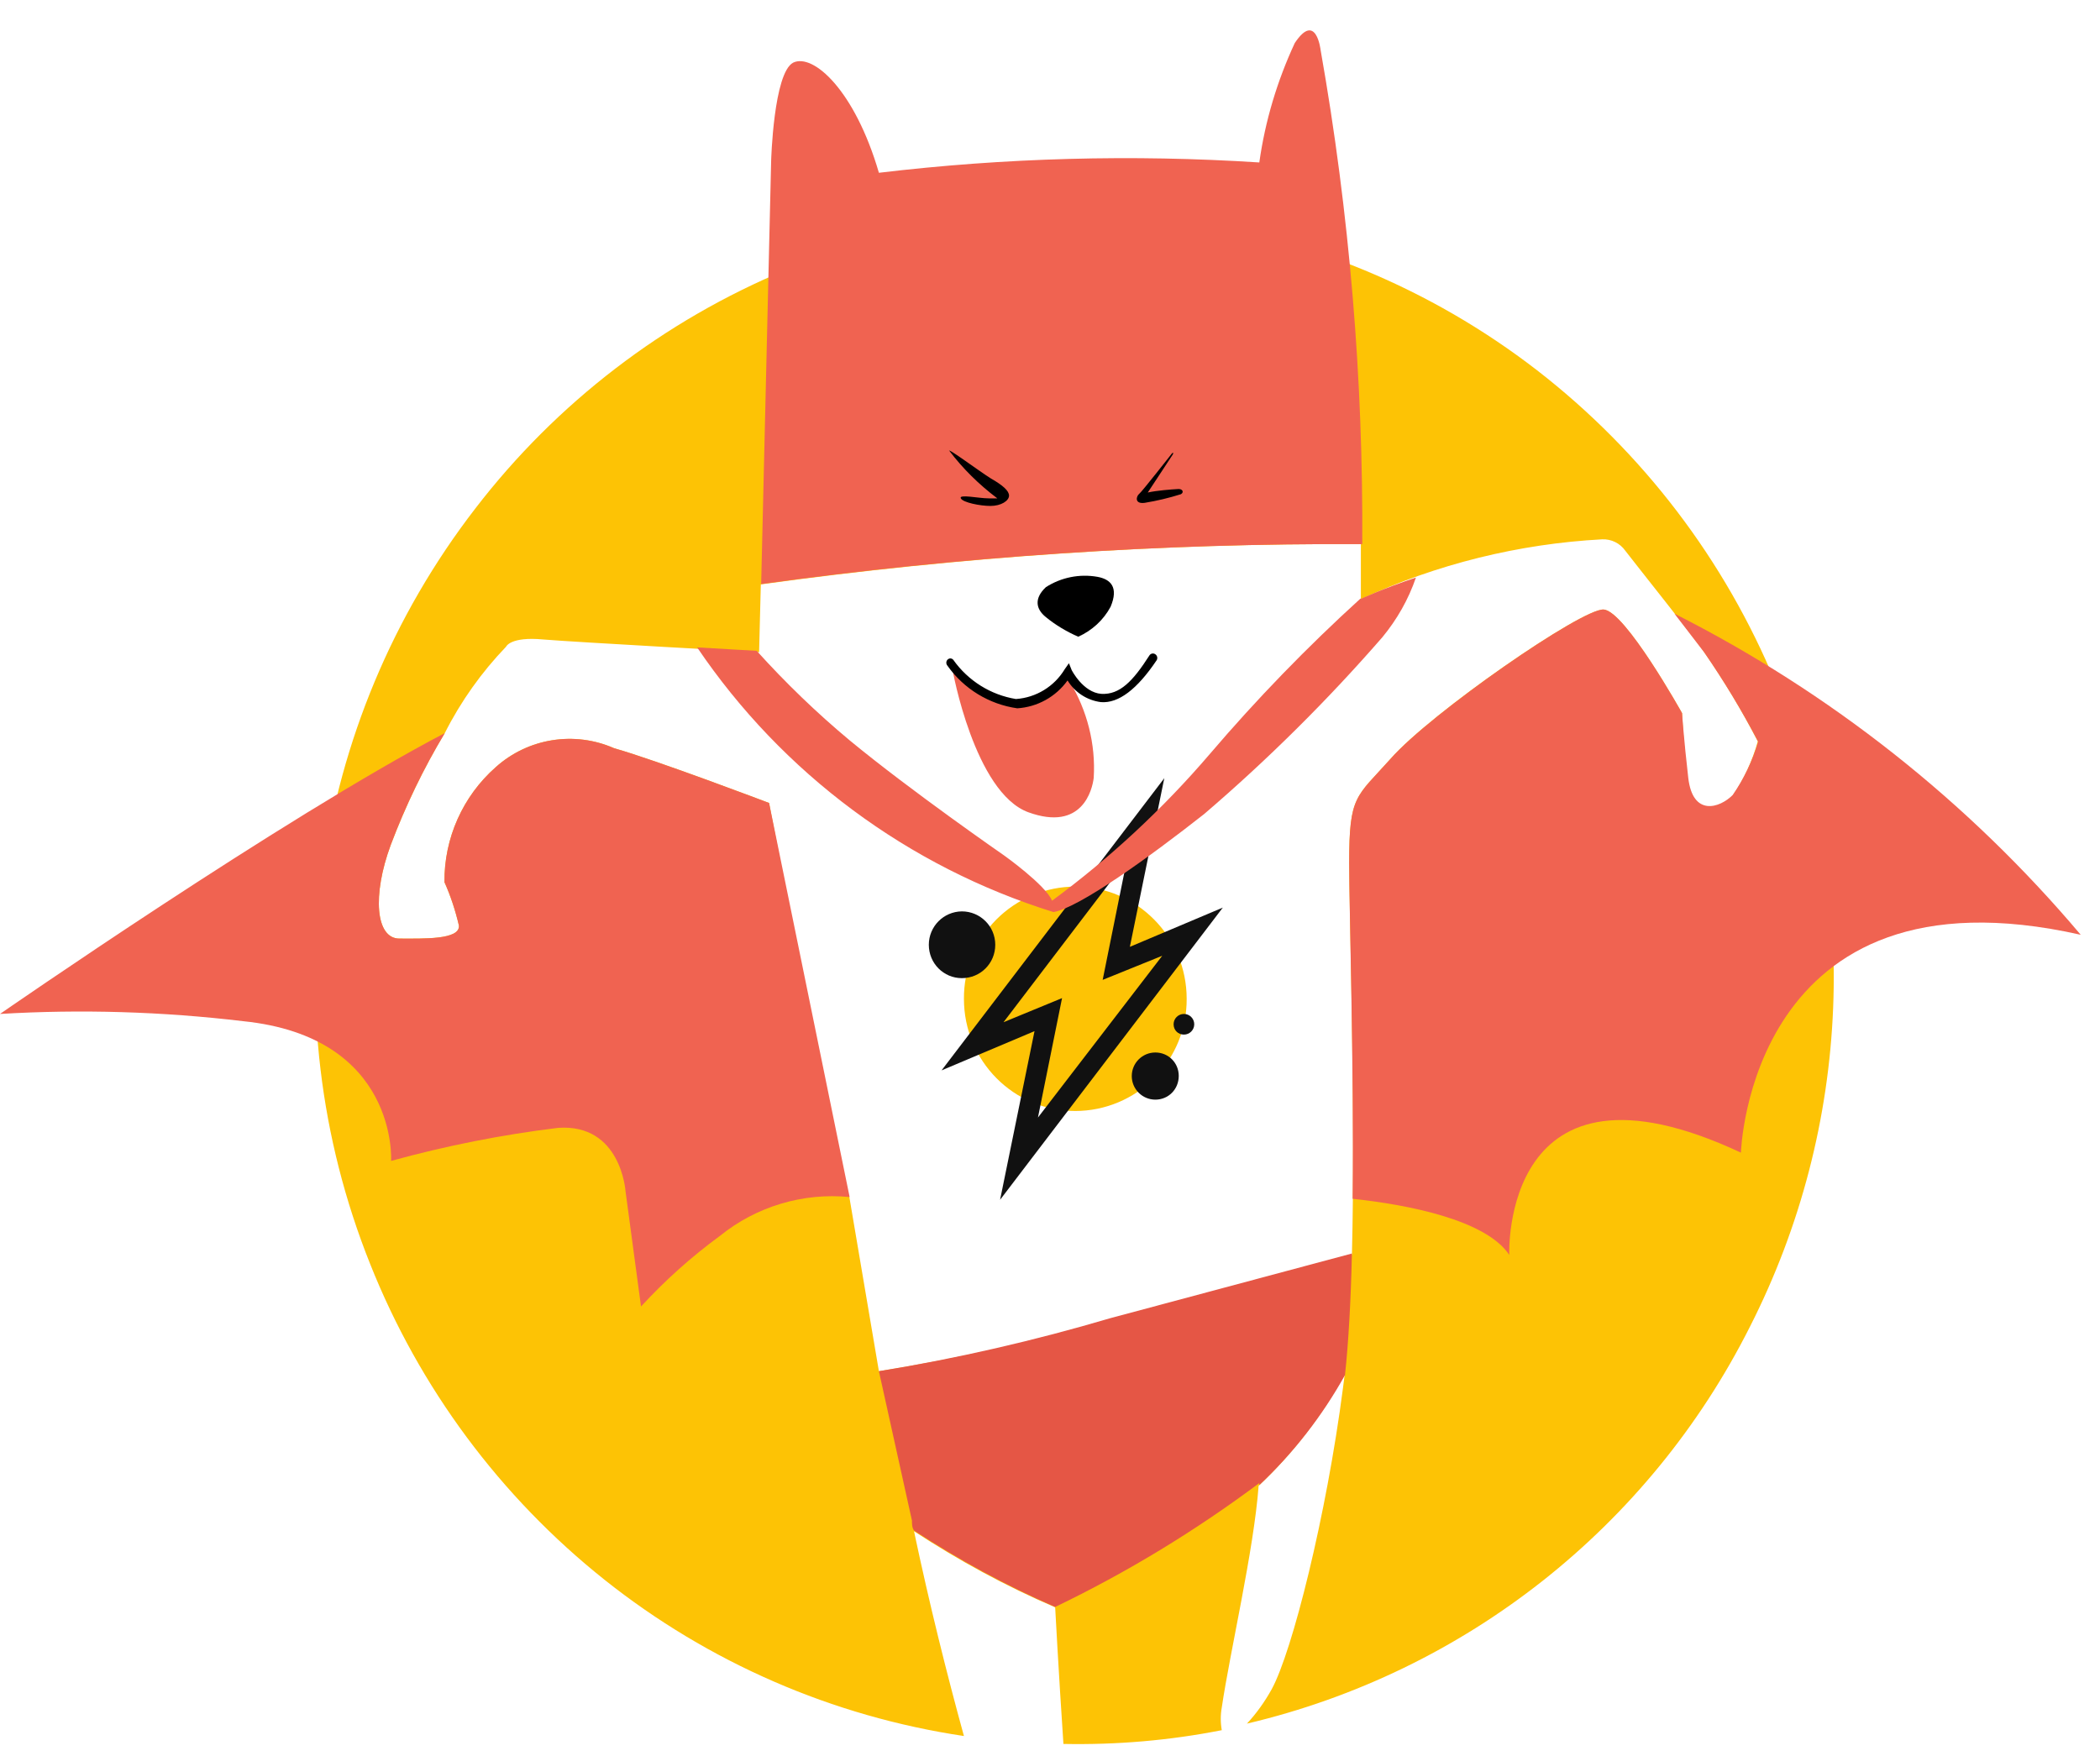
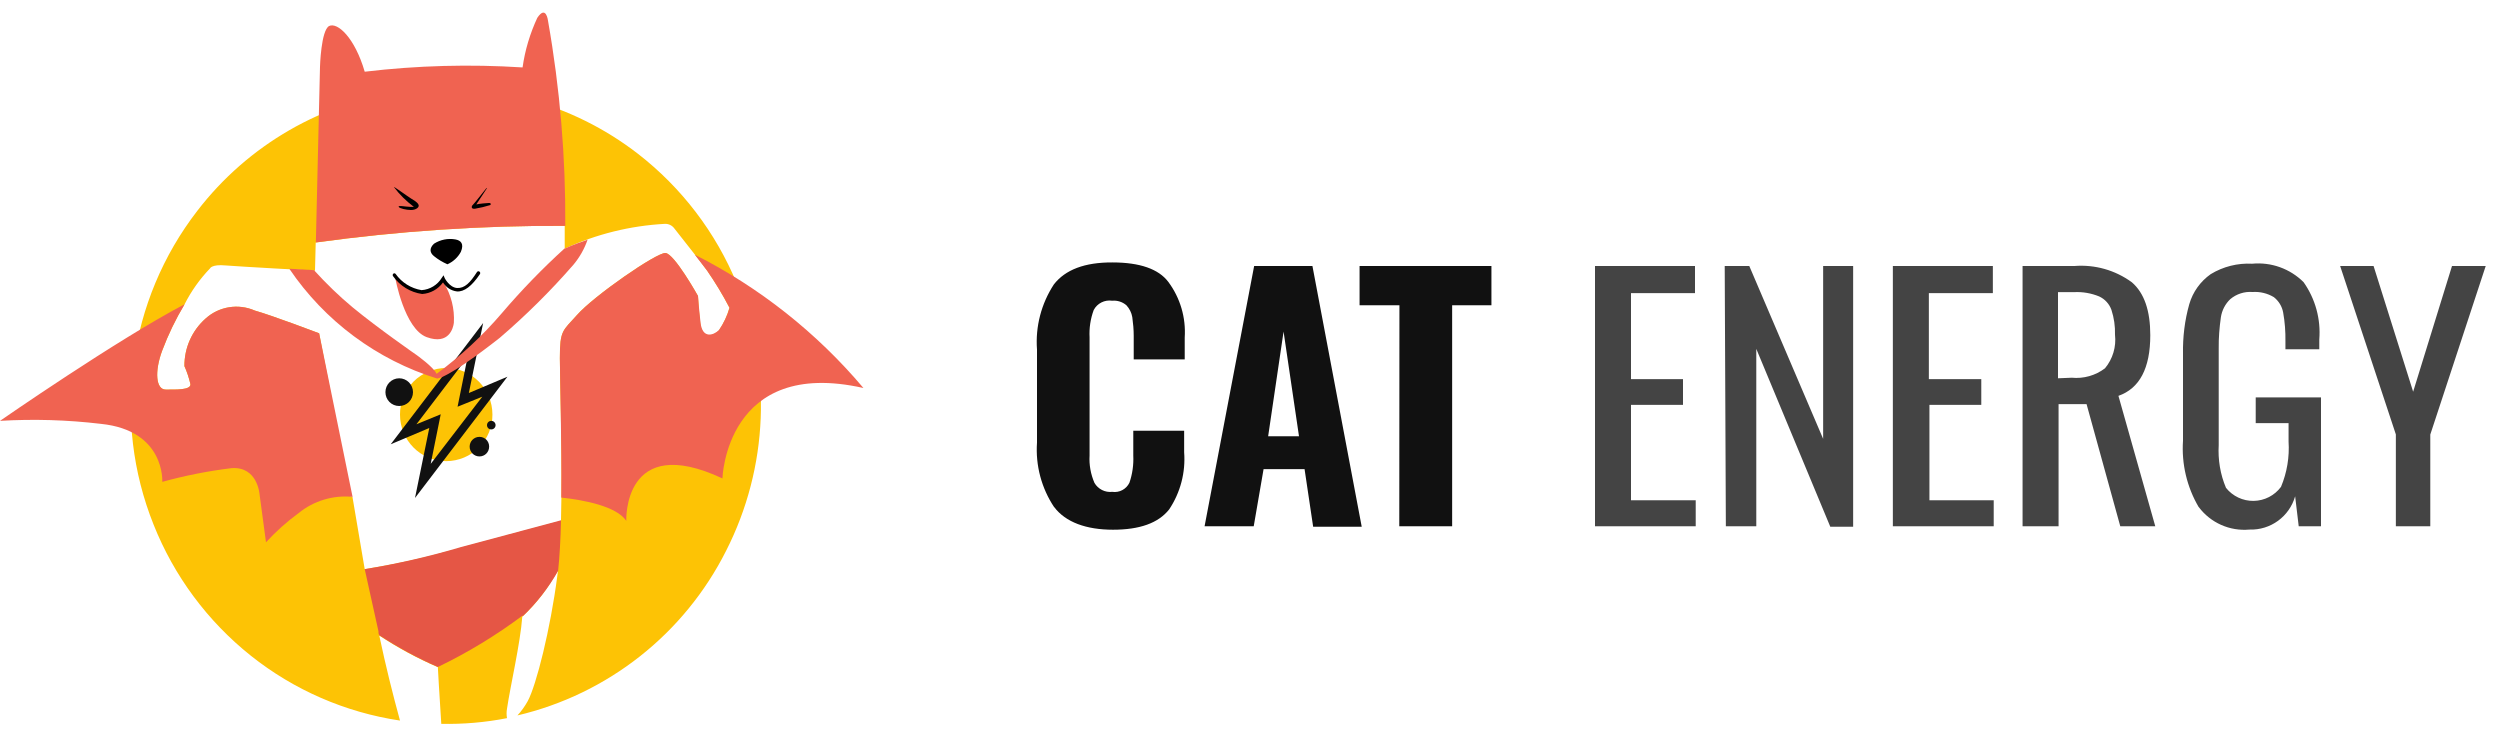
- <svg xmlns="http://www.w3.org/2000/svg" width="61" height="51" fill="none">
-   <path fill="#FDC305" d="M51.58 19.85a22.23 22.23 0 00-6.93-9.09 21.96 21.96 0 00-21.79-2.93 22.08 22.08 0 00-9.05 6.94 22.35 22.35 0 00-3.06 21.95 22.24 22.24 0 006.81 9.18A21.97 21.97 0 0028 50.44c-.5-1.82-1-3.82-1.45-5.95 1.3.85 2.67 1.6 4.1 2.21 0 0 .1 1.88.24 3.97 1.54.03 3.08-.1 4.6-.4a1.87 1.87 0 010-.66c.24-1.63.93-4.56 1.07-6.44 1-.94 1.83-2.03 2.5-3.23l-.05.39c-.48 3.7-1.47 7.65-2.07 8.75-.2.36-.44.7-.72 1a22 22 0 0014.61-11.53 22.43 22.43 0 00.75-18.7zm-1.26 3.3c-.38.37-1.17.62-1.3-.5-.13-1.14-.16-1.93-.16-1.93s-1.66-2.98-2.28-3.01c-.62-.04-5.03 3.01-6.19 4.34-1 1.12-1.2 1.05-1.2 3.02 0 1.48.19 7.1.08 11.39l-7.02 1.88c-2.2.64-4.45 1.14-6.72 1.5l-.86-5.07h-.12l-2.21-11.44s-3.29-1.25-4.5-1.59a3.21 3.21 0 00-3.44.55 4.4 4.4 0 00-1.49 3.34c.18.4.32.83.42 1.26.04.42-1.04.38-1.73.38s-.79-1.26-.25-2.72c.43-1.13.95-2.22 1.57-3.25.47-.93 1.07-1.77 1.78-2.51 0 0 .12-.3 1.08-.21.96.08 6.27.37 6.27.37l.05-1.97c5.77-.8 11.6-1.2 17.43-1.17v1.6c2.2-1.02 4.59-1.61 7.01-1.74a.78.78 0 01.67.33c.29.38 2.07 2.61 2.28 2.93.58.84 1.1 1.7 1.57 2.61a5.44 5.44 0 01-.74 1.6z" />
+ <svg xmlns="http://www.w3.org/2000/svg" width="175" height="51" fill="none">
+   <path fill="#FDC305" d="M51.58 19.85a22.23 22.23 0 00-6.93-9.09 21.96 21.96 0 00-30.84 4 22.35 22.35 0 00-3.06 21.96 22.24 22.24 0 006.81 9.18A21.97 21.97 0 0028 50.44c-.5-1.82-1-3.82-1.45-5.95 1.3.85 2.67 1.6 4.1 2.21 0 0 .1 1.88.24 3.97 1.54.03 3.08-.1 4.6-.4a1.87 1.87 0 010-.66c.24-1.63.93-4.56 1.07-6.44 1-.94 1.83-2.03 2.5-3.23l-.05.39c-.48 3.7-1.47 7.65-2.07 8.75-.2.36-.44.7-.72 1a22 22 0 0014.61-11.53 22.43 22.43 0 00.75-18.7zm-1.26 3.3c-.38.37-1.17.62-1.3-.5a30.33 30.33 0 01-.16-1.93s-1.66-2.98-2.28-3.01c-.62-.04-5.03 3.01-6.19 4.34-1 1.12-1.2 1.05-1.2 3.02 0 1.48.19 7.1.08 11.39l-7.02 1.88c-2.2.64-4.45 1.14-6.72 1.5l-.86-5.07h-.12l-2.21-11.44s-3.29-1.25-4.5-1.59a3.21 3.21 0 00-3.44.55 4.4 4.4 0 00-1.49 3.34c.18.4.32.83.42 1.26.04.42-1.04.38-1.73.38s-.79-1.26-.25-2.72a19.9 19.9 0 011.57-3.25c.47-.93 1.07-1.77 1.78-2.51 0 0 .12-.3 1.08-.21.96.08 6.27.37 6.27.37l.05-1.97c5.77-.8 11.6-1.2 17.43-1.17v1.6c2.2-1.02 4.59-1.61 7.01-1.74a.78.78 0 01.67.33c.29.38 2.07 2.61 2.28 2.93.58.84 1.1 1.7 1.57 2.61a5.44 5.44 0 01-.74 1.6z" />
  <path fill="#F06351" d="M48.64 17.83l.86 1.12c.58.84 1.1 1.7 1.57 2.6a5.44 5.44 0 01-.74 1.55c-.38.38-1.16.63-1.29-.5-.13-1.13-.18-1.88-.18-1.88s-1.66-2.98-2.28-3.01c-.62-.04-5.02 3.01-6.19 4.34-1 1.12-1.2 1.05-1.2 3.02 0 1.3.14 5.78.1 9.76 1.57.17 3.86.6 4.55 1.63 0 0-.25-6.24 6.73-2.97 0 0 .24-8.5 9.87-6.33a37.71 37.71 0 00-11.8-9.33zM39.57 15.81C39.6 11 39.2 6.2 38.36 1.45c0 0-.13-1.13-.75-.2-.51 1.1-.86 2.26-1.03 3.47a60.54 60.54 0 00-11.05.3c-.7-2.4-1.91-3.48-2.49-3.2-.57.3-.64 2.85-.64 2.85l-.29 12.3c5.79-.8 11.62-1.19 17.46-1.16z" />
-   <path fill="#E55645" d="M39.07 39.94c.1-.93.17-2.16.2-3.52l-7.02 1.88c-2.2.65-4.45 1.17-6.72 1.54l.96 4.34c0 .1 0 .2.06.29 1.3.85 2.67 1.6 4.1 2.22 2.08-1 4.07-2.21 5.93-3.6v.06a13.2 13.2 0 002.49-3.2z" />
+   <path fill="#E55645" d="M39.07 39.94c.1-.93.17-2.16.2-3.52l-7.02 1.88c-2.2.65-4.45 1.17-6.72 1.54l.96 4.34c0 .1 0 .2.06.29 1.3.85 2.67 1.6 4.1 2.22 2.08-1 4.07-2.21 5.93-3.6v.06c.98-.93 1.82-2.01 2.49-3.2z" />
  <path fill="#000" d="M27.57 13.1c-.05-.1.86.58 1.21.8.35.2.53.36.53.5 0 .15-.23.3-.54.3-.3 0-.8-.1-.86-.22-.07-.13.52 0 .81 0h.25c-.53-.4-1-.86-1.4-1.39zM34.03 13.19s-.87 1.11-.94 1.16c-.08.06-.15.3.16.26.36-.06.7-.14 1.05-.25.1-.05.06-.17-.1-.15-.17.01-.59.04-.86.1l.73-1.11s.03-.1-.04-.01zM31.32 18.5c.4-.18.73-.48.94-.87.24-.57 0-.8-.38-.87a2.1 2.1 0 00-1.5.3c-.34.32-.3.63 0 .87.28.23.6.42.94.57z" />
  <path fill="#F06351" d="M31.01 19.6a1.48 1.48 0 01-1.26.85c-.47.04-.94-.1-1.32-.39-.18-.1-.33-.23-.46-.39a.86.86 0 00-.3-.22c-.01 0 .64 3.58 2.2 4.15 1.57.57 1.86-.66 1.9-1 .06-.98-.19-1.96-.7-2.8 0-.27-.02-.1-.06-.2z" />
  <path fill="#000" d="M29.55 20.58a3 3 0 01-2.03-1.24.13.13 0 010-.17.12.12 0 01.09-.04.12.12 0 01.08.04 2.78 2.78 0 001.82 1.14 1.8 1.8 0 001.42-.87l.12-.17.08.2s.33.65.86.69c.54.03.92-.37 1.4-1.12a.12.12 0 01.17-.03.13.13 0 01.04.17c-.57.85-1.11 1.26-1.62 1.22a1.33 1.33 0 01-.97-.63 1.95 1.95 0 01-1.46.81z" />
  <path fill="#FDC305" d="M31.24 32.28a3.24 3.24 0 003.23-3.26c0-1.8-1.45-3.26-3.23-3.26A3.24 3.24 0 0028 29.02c0 1.8 1.44 3.26 3.23 3.26z" />
  <path fill="#111" d="M35.52 26.37l-2.7 1.14 1-4.9-6.47 8.49 2.7-1.14-1 4.9 6.47-8.49zm-6.37 3.33l3.58-4.7-.7 3.47 1.73-.7-3.61 4.7.7-3.47-1.7.7zM27.94 28.42c.54 0 .97-.43.97-.97a.97.97 0 00-.97-.97.97.97 0 00-.96.97c0 .54.43.97.96.97zM33.56 31.95c.38 0 .68-.3.68-.69 0-.38-.3-.68-.68-.68a.68.68 0 000 1.37zM34.39 30.06a.3.3 0 00.3-.3.3.3 0 00-.3-.3.3.3 0 00-.3.3c0 .17.13.3.3.3z" />
  <path fill="#F06351" d="M39.52 17.39a49.73 49.73 0 00-4.38 4.52 27.56 27.56 0 01-4.58 4.26c-.19-.46-1.4-1.32-1.4-1.32s-2.7-1.87-4.48-3.34c-.96-.8-1.86-1.67-2.7-2.6l-1.73-.1A19.5 19.5 0 0030.6 26.5c.74-.12 2.82-1.62 4.38-2.85a49.89 49.89 0 005.17-5.13c.43-.52.76-1.1.98-1.74-.98.33-1.6.62-1.6.62zM22.34 23.33s-3.29-1.25-4.5-1.59a3.21 3.21 0 00-3.44.55 4.4 4.4 0 00-1.49 3.34c.18.4.32.83.42 1.26.04.42-1.04.38-1.73.38s-.79-1.26-.25-2.72a19.9 19.9 0 011.57-3.25C8.22 23.76 0 29.46 0 29.46c2.35-.14 4.71-.07 7.06.21 4.52.46 4.3 4.06 4.3 4.06 1.6-.44 3.21-.76 4.85-.96 1.83-.13 1.96 1.84 1.96 1.84l.45 3.35a15.8 15.8 0 012.29-2.05 5.19 5.19 0 013.77-1.13l-2.34-11.45z" />
+   <path fill="#111" d="M73.79 35.5a7.25 7.25 0 01-1.2-4.52v-6.51c-.12-1.61.3-3.21 1.18-4.56.8-1.03 2.16-1.55 4.1-1.54 1.92 0 3.23.46 3.91 1.36a5.88 5.88 0 011.15 3.9v1.53h-3.57V23.5c0-.43-.04-.87-.1-1.3-.05-.31-.2-.6-.41-.83a1.34 1.34 0 00-1-.32 1.25 1.25 0 00-1.29.65 4.8 4.8 0 00-.29 1.92v8.27c-.04.65.08 1.3.34 1.91a1.28 1.28 0 001.25.63 1.15 1.15 0 001.2-.64c.21-.61.3-1.26.27-1.9v-1.74h3.56v1.5a6.34 6.34 0 01-1.05 4.01c-.76.96-2.07 1.42-3.93 1.42-1.86 0-3.32-.52-4.12-1.59zM87.79 18.62h4.08l3.45 18.25h-3.4l-.6-4.03h-2.87l-.69 4h-3.44l3.47-18.22zm3.14 11.92l-1.08-7.33-1.08 7.33h2.16zM97.96 21.37h-2.79v-2.75h9.23v2.75h-2.75v15.47h-3.7l.01-15.47z" />
+   <path fill="#444" d="M111.65 18.62h7v1.9h-4.48v6.02h3.64v1.8h-3.64v6.68h4.53v1.82h-7.05V18.62zM120.73 18.62h1.72l5.17 12.1v-12.1h2.1v18.25h-1.6l-5.18-12.45v12.42h-2.13l-.08-18.22zM132.5 18.62h7v1.9h-4.48v6.02h3.67v1.8h-3.63v6.68h4.5v1.82h-7.06V18.62zM141.58 18.62h3.63a6 6 0 014.02 1.14c.87.75 1.29 1.99 1.29 3.7 0 2.32-.75 3.73-2.23 4.25l2.58 9.13h-2.45l-2.36-8.55h-1.96v8.55h-2.52V18.62zm3.44 7.82c.83.08 1.66-.15 2.33-.66a3.12 3.12 0 00.7-2.35 5.12 5.12 0 00-.25-1.74 1.64 1.64 0 00-.86-.94 4.07 4.07 0 00-1.76-.3h-1.12v6.03l.96-.04zM153.91 35.5a8.1 8.1 0 01-1.1-4.65v-6.09c-.02-1.17.12-2.34.44-3.47a3.9 3.9 0 011.5-2.1 5.06 5.06 0 012.9-.73 4.5 4.5 0 013.6 1.29 6.12 6.12 0 011.1 4.02v.68h-2.37v-.56c.01-.68-.04-1.36-.16-2.02-.08-.43-.31-.8-.65-1.07a2.57 2.57 0 00-1.49-.36 2.16 2.16 0 00-1.56.5c-.35.33-.59.79-.66 1.28-.1.71-.16 1.44-.15 2.16v6.77c-.06 1.03.11 2.06.51 3a2.43 2.43 0 003.85-.07c.42-1 .6-2.09.53-3.17v-1.29h-2.3v-1.8h4.57v9.02h-1.56l-.25-2.1a3.21 3.21 0 01-3.2 2.33 3.98 3.98 0 01-3.55-1.58zM167.71 30.41l-3.9-11.79h2.34l2.77 8.8 2.72-8.8H174l-3.88 11.8v6.42h-2.41v-6.43z" />
</svg>
